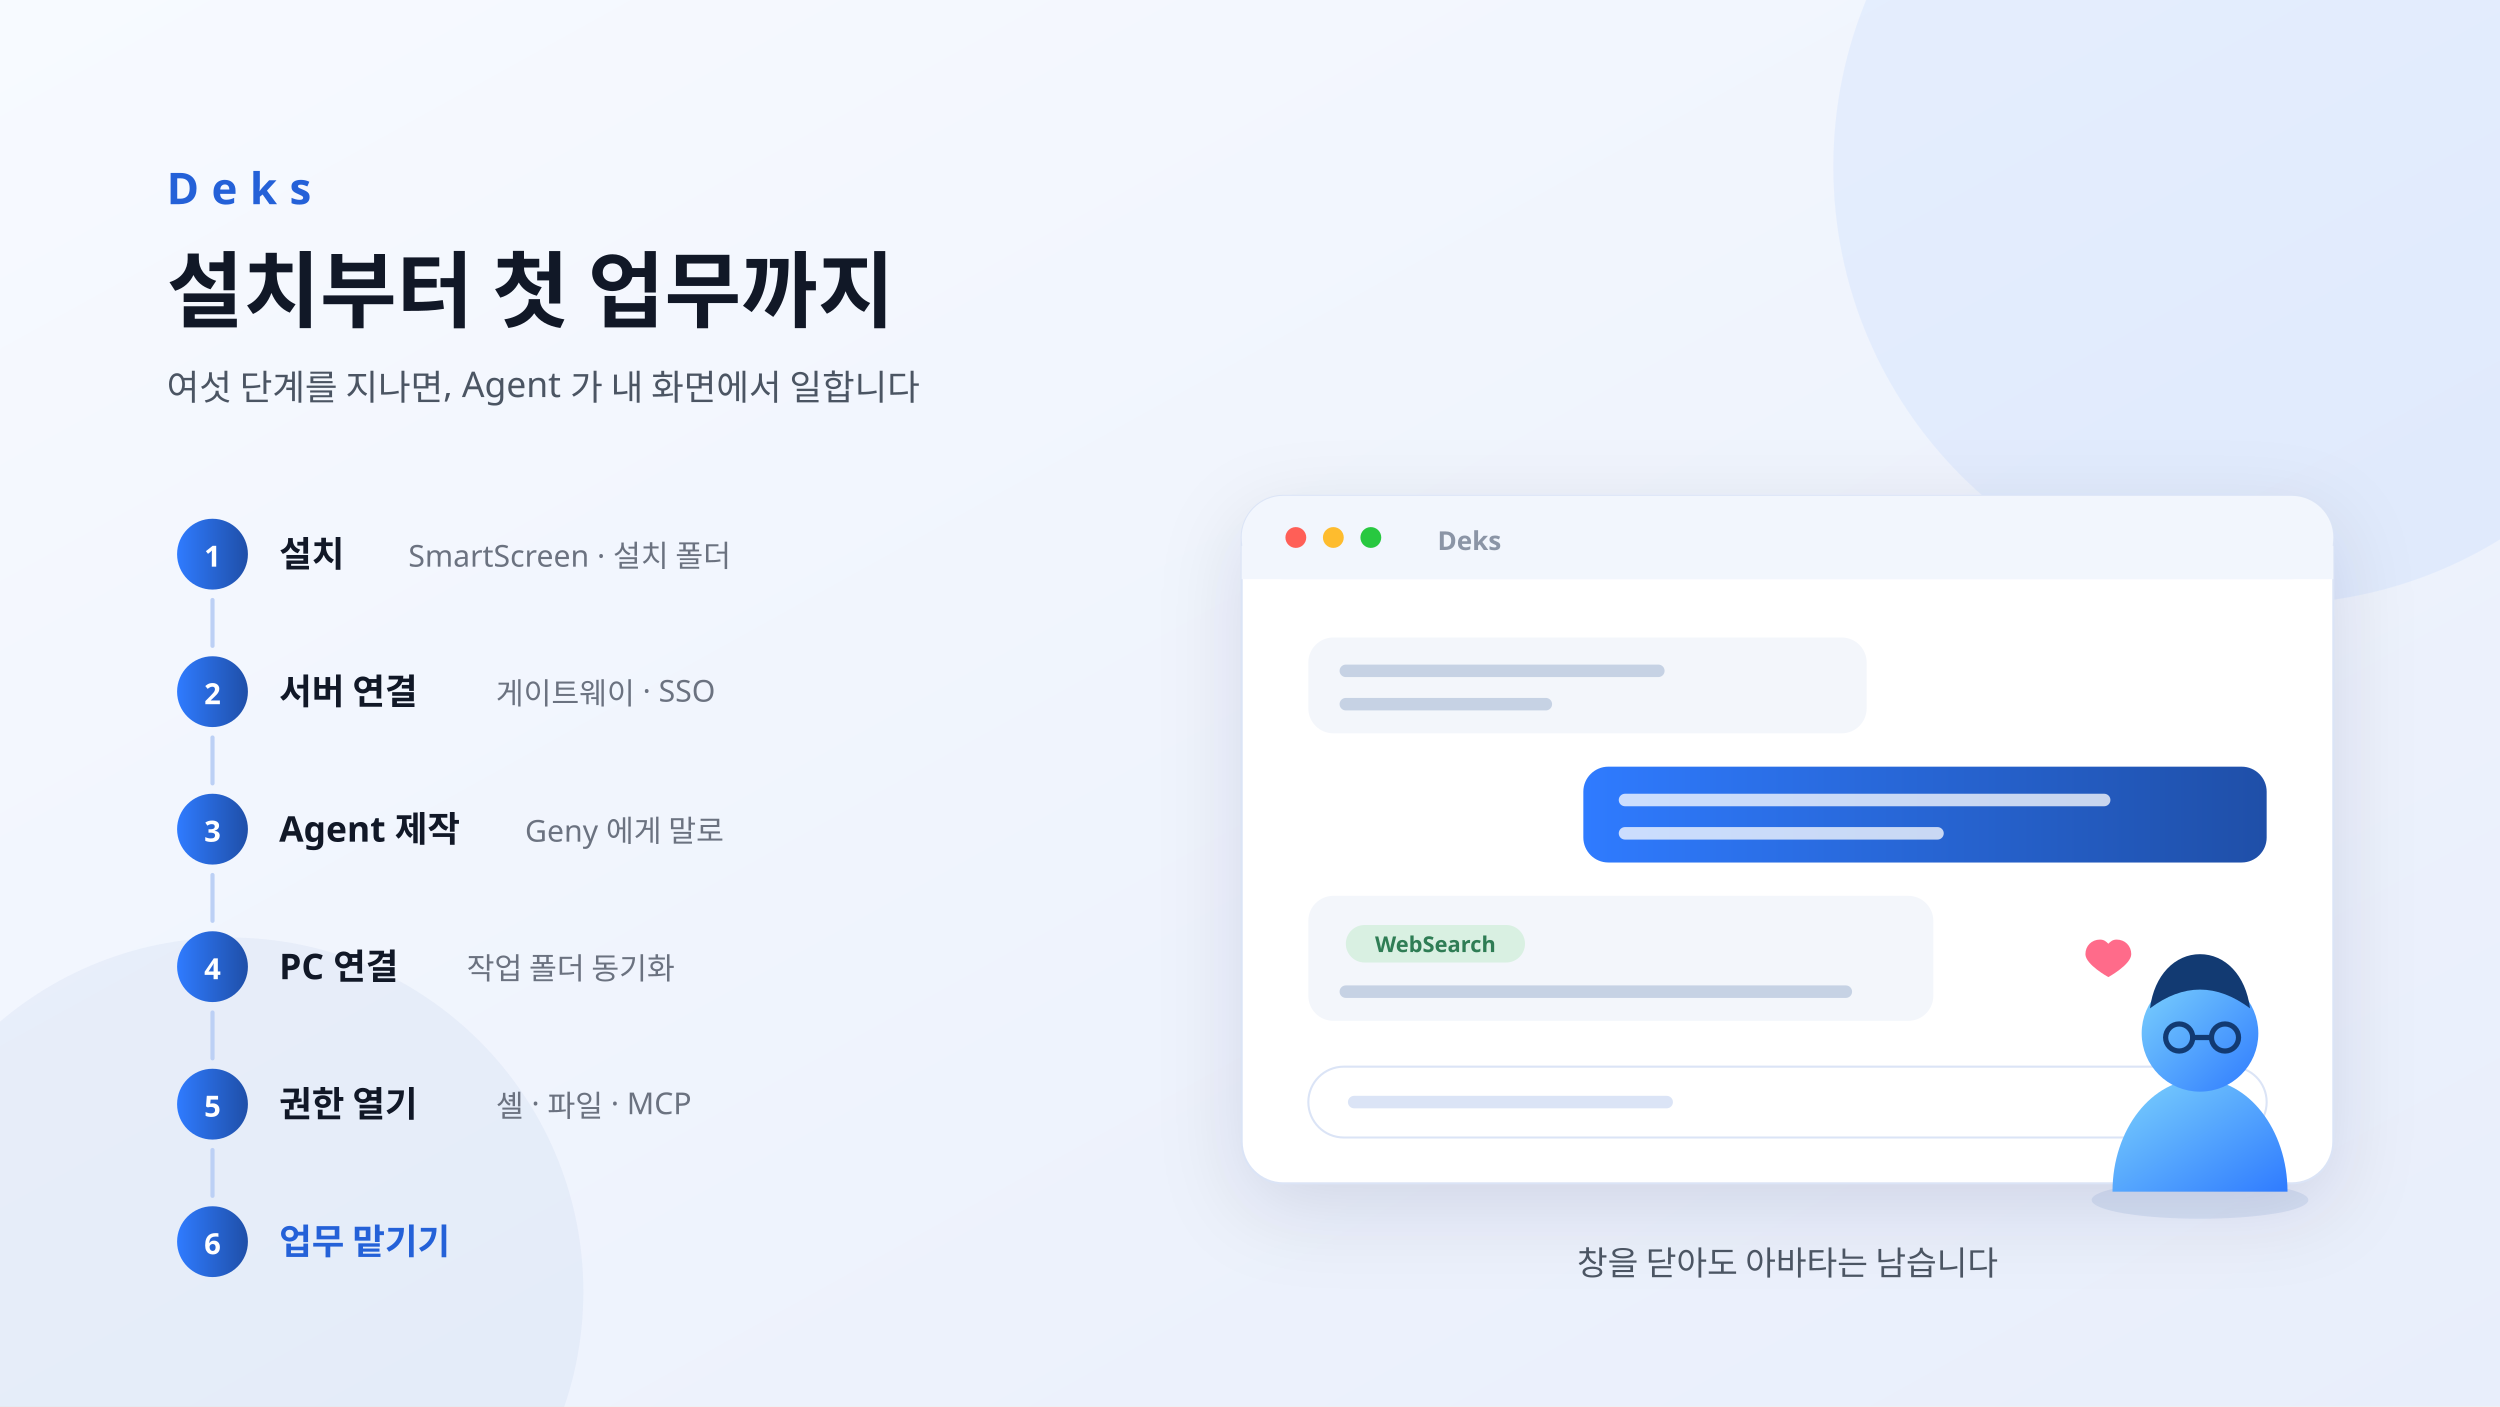
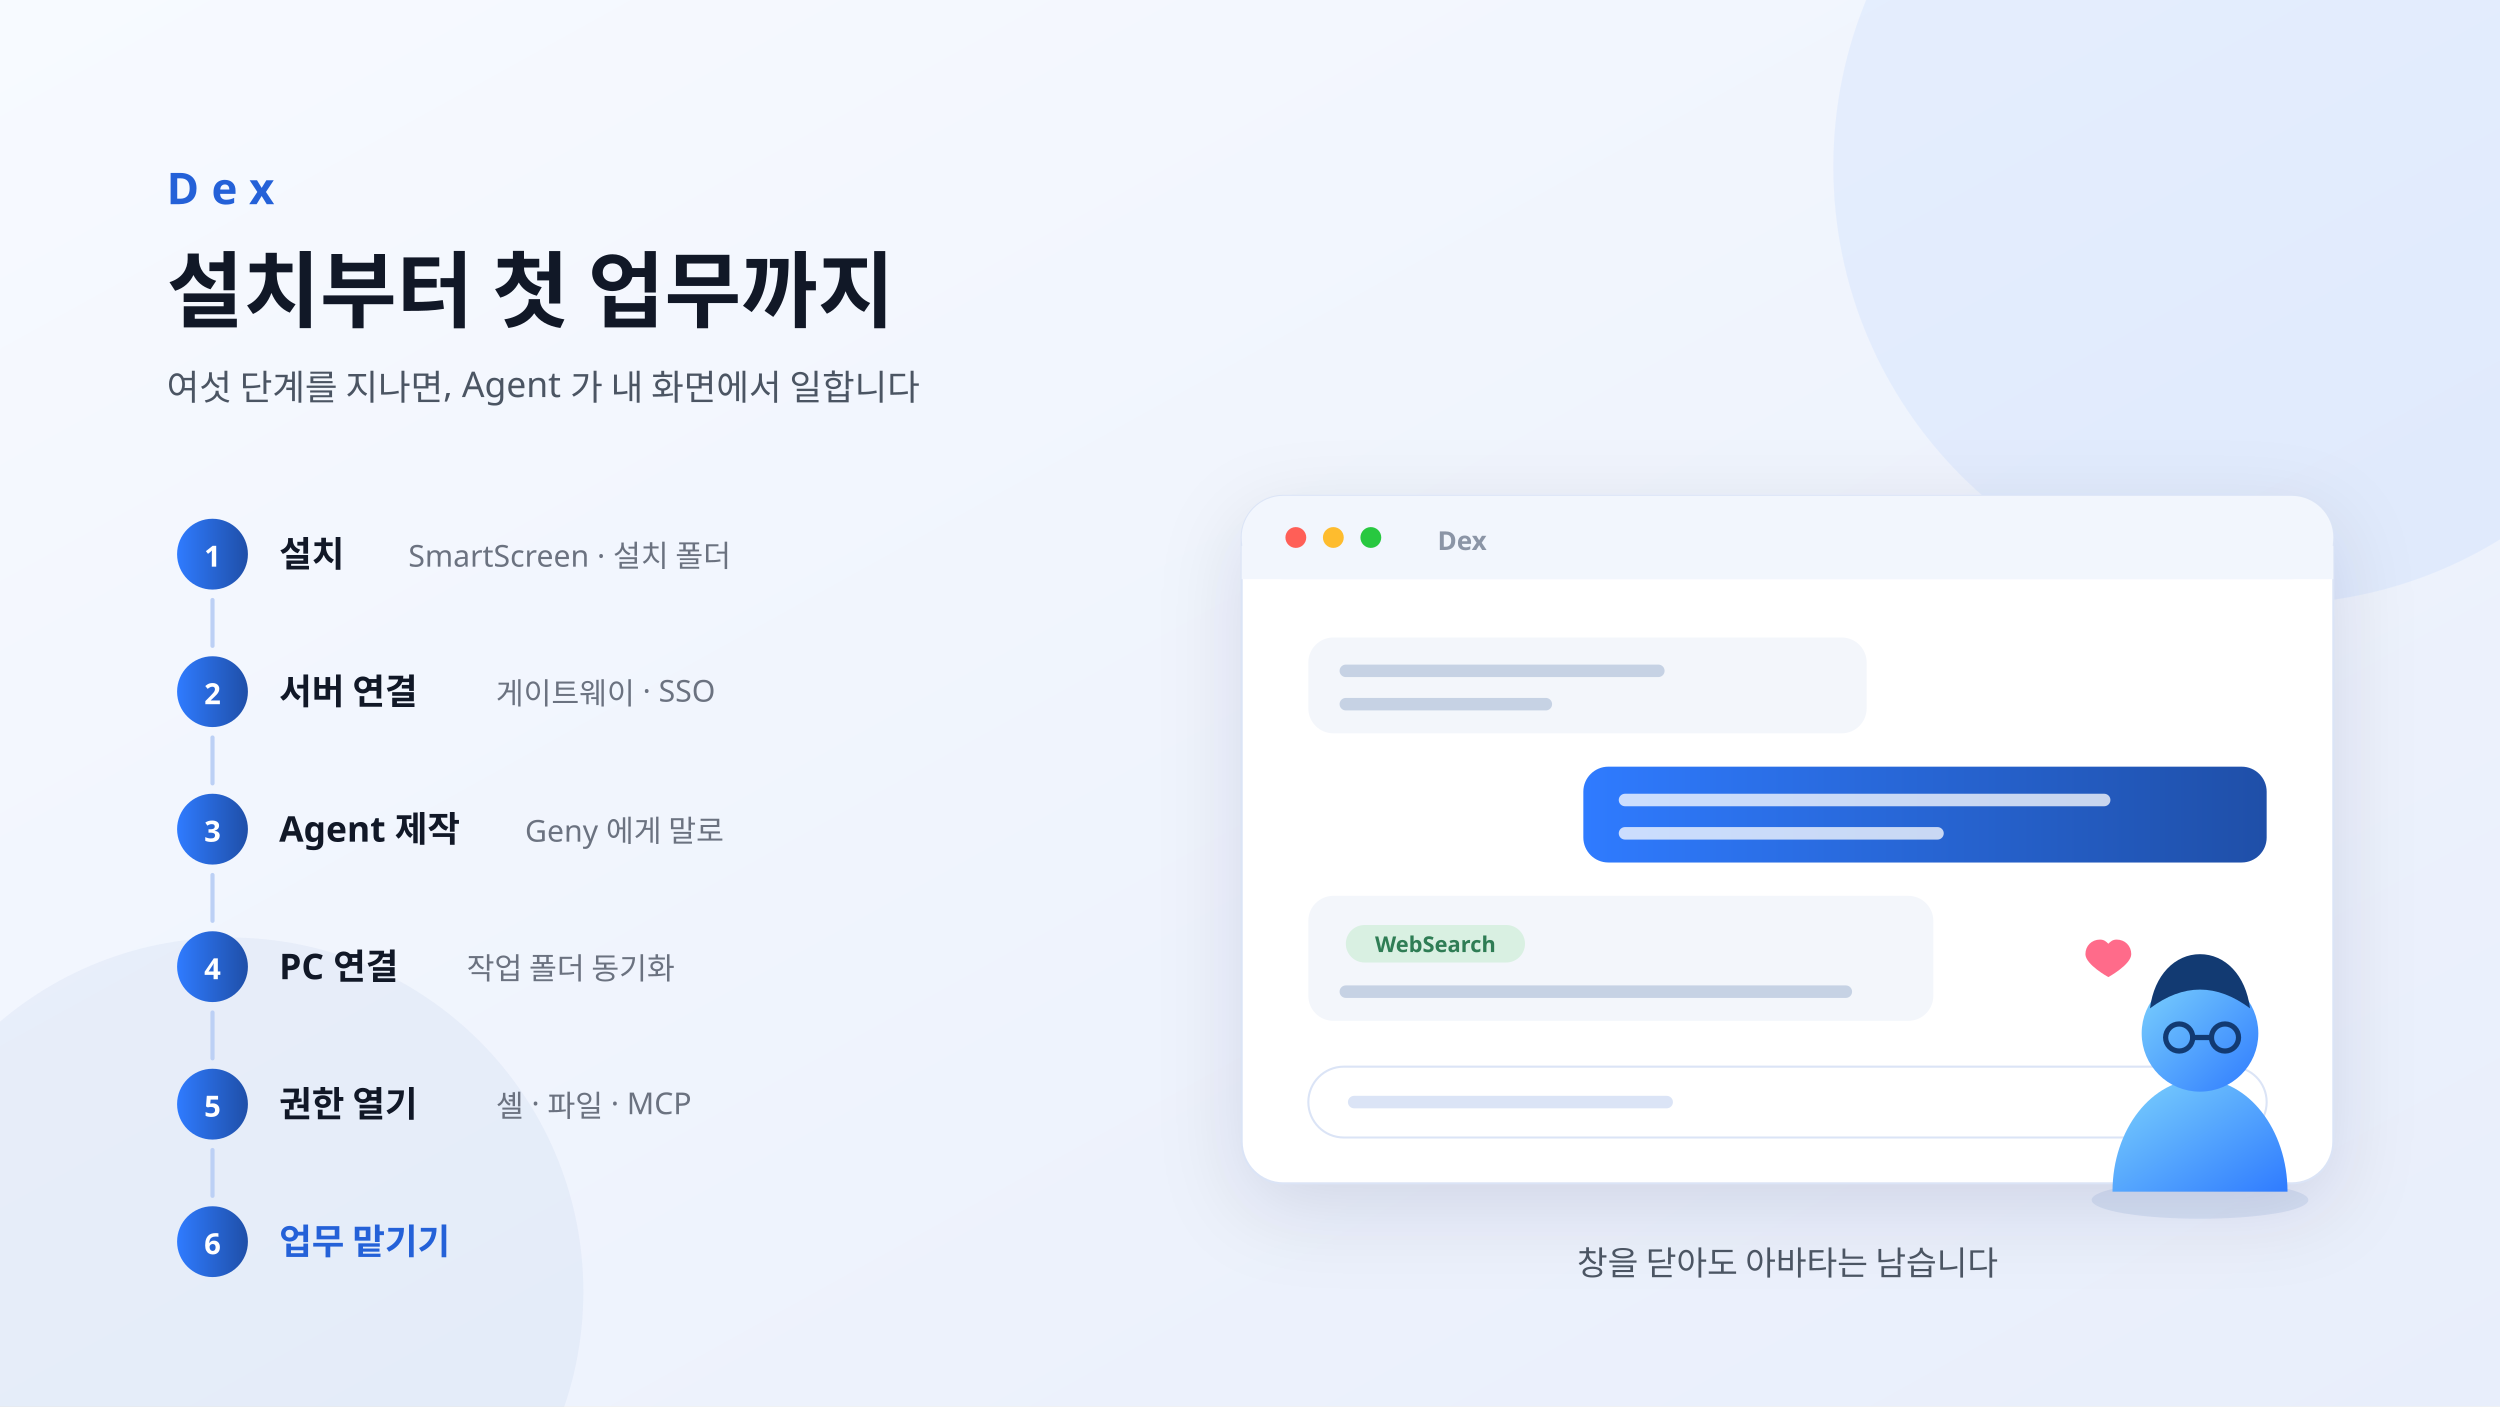
<svg xmlns="http://www.w3.org/2000/svg" viewBox="0 0 1200 675" role="img" aria-label="여섯 단계를 지나면 내 PC 화면에서 Agent 가 아바타로 상주하며 일한다">
  <defs>
    <linearGradient id="bg" x1="0" y1="0" x2="1" y2="1">
      <stop offset="0" stop-color="#f7faff" />
      <stop offset="1" stop-color="#e8eefb" />
    </linearGradient>
    <linearGradient id="brand" x1="0" y1="0" x2="1" y2="0">
      <stop offset="0" stop-color="#2f7bff" />
      <stop offset="1" stop-color="#1f4fa8" />
    </linearGradient>
    <linearGradient id="figure" x1="0" y1="0" x2="1" y2="1">
      <stop offset="0" stop-color="#7dd3fc" />
      <stop offset="1" stop-color="#2f7bff" />
    </linearGradient>
    <filter id="sh" x="-20%" y="-20%" width="140%" height="140%">
      <feDropShadow dx="0" dy="12" stdDeviation="20" flood-color="#14284f" flood-opacity="0.12" />
    </filter>
  </defs>
  <rect width="1200" height="675" fill="url(#bg)" />
  <circle cx="1090" cy="80" r="210" fill="#2f7bff" opacity="0.07" />
  <circle cx="110" cy="620" r="170" fill="#1f4fa8" opacity="0.05" />
-   <text x="80" y="98" font-family="Pretendard,'Pretendard Variable','Malgun Gothic','Apple SD Gothic Neo','Noto Sans KR',sans-serif" font-size="21" font-weight="700" fill="#2461d8" letter-spacing="6">Deks</text>
+   <text x="80" y="98" font-family="Pretendard,'Pretendard Variable','Malgun Gothic','Apple SD Gothic Neo','Noto Sans KR',sans-serif" font-size="21" font-weight="700" fill="#2461d8" letter-spacing="6">Dex</text>
  <text x="80" y="154" font-family="Pretendard,'Pretendard Variable','Malgun Gothic','Apple SD Gothic Neo','Noto Sans KR',sans-serif" font-size="40" font-weight="800" fill="#111827">설치부터 첫 업무까지</text>
  <text x="80" y="192" font-family="Pretendard,'Malgun Gothic',sans-serif" font-size="17" fill="#4b5563">여섯 단계를 지나면, Agent 가 내 화면에서 일합니다</text>
  <g font-family="Pretendard,'Malgun Gothic',sans-serif">
    <g>
      <circle cx="102" cy="266" r="17" fill="url(#brand)" />
      <text x="102" y="272" text-anchor="middle" font-size="14" font-weight="800" fill="#ffffff">1</text>
      <text x="134" y="272" font-size="17" font-weight="700" fill="#111827">설치</text>
      <text x="196" y="272" font-size="14.5" fill="#6b7280">SmartScreen · 설치 폴더</text>
    </g>
    <path d="M102 288 v22" stroke="#bcd0f5" stroke-width="2" stroke-linecap="round" />
    <g>
      <circle cx="102" cy="332" r="17" fill="url(#brand)" />
      <text x="102" y="338" text-anchor="middle" font-size="14" font-weight="800" fill="#ffffff">2</text>
      <text x="134" y="338" font-size="17" font-weight="700" fill="#111827">서버 연결</text>
      <text x="238" y="338" font-size="14.5" fill="#6b7280">게이트웨이 · SSO</text>
    </g>
    <path d="M102 354 v22" stroke="#bcd0f5" stroke-width="2" stroke-linecap="round" />
    <g>
      <circle cx="102" cy="398" r="17" fill="url(#brand)" />
      <text x="102" y="404" text-anchor="middle" font-size="14" font-weight="800" fill="#ffffff">3</text>
      <text x="134" y="404" font-size="17" font-weight="700" fill="#111827">Agent 제작</text>
      <text x="252" y="404" font-size="14.5" fill="#6b7280">Geny 에게 말로</text>
    </g>
    <path d="M102 420 v22" stroke="#bcd0f5" stroke-width="2" stroke-linecap="round" />
    <g>
      <circle cx="102" cy="464" r="17" fill="url(#brand)" />
      <text x="102" y="470" text-anchor="middle" font-size="14" font-weight="800" fill="#ffffff">4</text>
      <text x="134" y="470" font-size="17" font-weight="700" fill="#111827">PC 연결</text>
      <text x="224" y="470" font-size="14.5" fill="#6b7280">작업 폴더 동기화</text>
    </g>
    <path d="M102 486 v22" stroke="#bcd0f5" stroke-width="2" stroke-linecap="round" />
    <g>
      <circle cx="102" cy="530" r="17" fill="url(#brand)" />
      <text x="102" y="536" text-anchor="middle" font-size="14" font-weight="800" fill="#ffffff">5</text>
      <text x="134" y="536" font-size="17" font-weight="700" fill="#111827">권한 열기</text>
      <text x="238" y="536" font-size="14.5" fill="#6b7280">셸 · 파일 · MCP</text>
    </g>
    <path d="M102 552 v22" stroke="#bcd0f5" stroke-width="2" stroke-linecap="round" />
    <g>
      <circle cx="102" cy="596" r="17" fill="url(#brand)" />
      <text x="102" y="602" text-anchor="middle" font-size="14" font-weight="800" fill="#ffffff">6</text>
      <text x="134" y="602" font-size="17" font-weight="800" fill="#2461d8">업무 맡기기</text>
    </g>
  </g>
  <g filter="url(#sh)">
    <rect x="596" y="238" width="524" height="330" rx="20" fill="#ffffff" />
  </g>
  <rect x="596" y="238" width="524" height="330" rx="20" fill="none" stroke="#dbe4f6" />
  <rect x="596" y="238" width="524" height="40" rx="20" fill="#f2f6fd" />
  <rect x="596" y="262" width="524" height="16" fill="#f2f6fd" />
  <circle cx="622" cy="258" r="5" fill="#ff5f57" />
  <circle cx="640" cy="258" r="5" fill="#febc2e" />
  <circle cx="658" cy="258" r="5" fill="#28c840" />
-   <text x="690" y="264" font-family="Pretendard,'Malgun Gothic',sans-serif" font-size="12.5" font-weight="700" fill="#8b95a6">Deks</text>
+   <text x="690" y="264" font-family="Pretendard,'Malgun Gothic',sans-serif" font-size="12.5" font-weight="700" fill="#8b95a6">Dex</text>
  <rect x="628" y="306" width="268" height="46" rx="12" fill="#f3f6fb" />
  <path d="M646 322h150M646 338h96" stroke="#c6d2e4" stroke-width="6" stroke-linecap="round" />
  <rect x="760" y="368" width="328" height="46" rx="12" fill="url(#brand)" />
  <path d="M780 384h230M780 400h150" stroke="#ffffff" stroke-width="6" stroke-linecap="round" opacity="0.75" />
  <rect x="628" y="430" width="300" height="60" rx="12" fill="#f3f6fb" />
  <rect x="646" y="444" width="86" height="18" rx="9" fill="#d9f0e2" />
  <text x="689" y="457" text-anchor="middle" font-family="Pretendard,sans-serif" font-size="10.5" font-weight="700" fill="#2f7d55">WebSearch</text>
  <path d="M646 476h240" stroke="#c6d2e4" stroke-width="6" stroke-linecap="round" />
  <rect x="628" y="512" width="460" height="34" rx="17" fill="#ffffff" stroke="#dbe4f6" />
  <path d="M650 529h150" stroke="#dbe4f6" stroke-width="6" stroke-linecap="round" />
  <g transform="translate(1010 400)">
    <ellipse cx="46" cy="176" rx="52" ry="9" fill="#1f4fa8" opacity="0.10" />
    <path d="M4 172c0-30 19-54 42-54s42 24 42 54z" fill="url(#figure)" />
    <circle cx="46" cy="96" r="28" fill="url(#figure)" />
    <path d="M22 84c2-16 12-26 24-26s22 10 24 26c-8-6-16-9-24-9s-16 3-24 9z" fill="#123a72" />
    <circle cx="36" cy="98" r="6.5" fill="none" stroke="#123a72" stroke-width="2.5" />
    <circle cx="58" cy="98" r="6.5" fill="none" stroke="#123a72" stroke-width="2.5" />
    <path d="M42.5 98h9" stroke="#123a72" stroke-width="2.5" stroke-linecap="round" />
    <g fill="#ffffff" opacity="0.95">
      <circle cx="-2" cy="62" r="17" />
      <path d="M-8 66l-7 9 11-3z" />
    </g>
    <path d="M-9 58c0-4 3-7 7-7 2 0 3 1 4 2 1-1 2-2 4-2 4 0 7 3 7 7 0 5-11 11-11 11S-9 63-9 58z" fill="#ff6b8a" />
  </g>
  <text x="858" y="612" text-anchor="middle" font-family="Pretendard,'Malgun Gothic',sans-serif" font-size="16" fill="#4b5563">창을 닫아도 아바타는 남습니다</text>
</svg>
